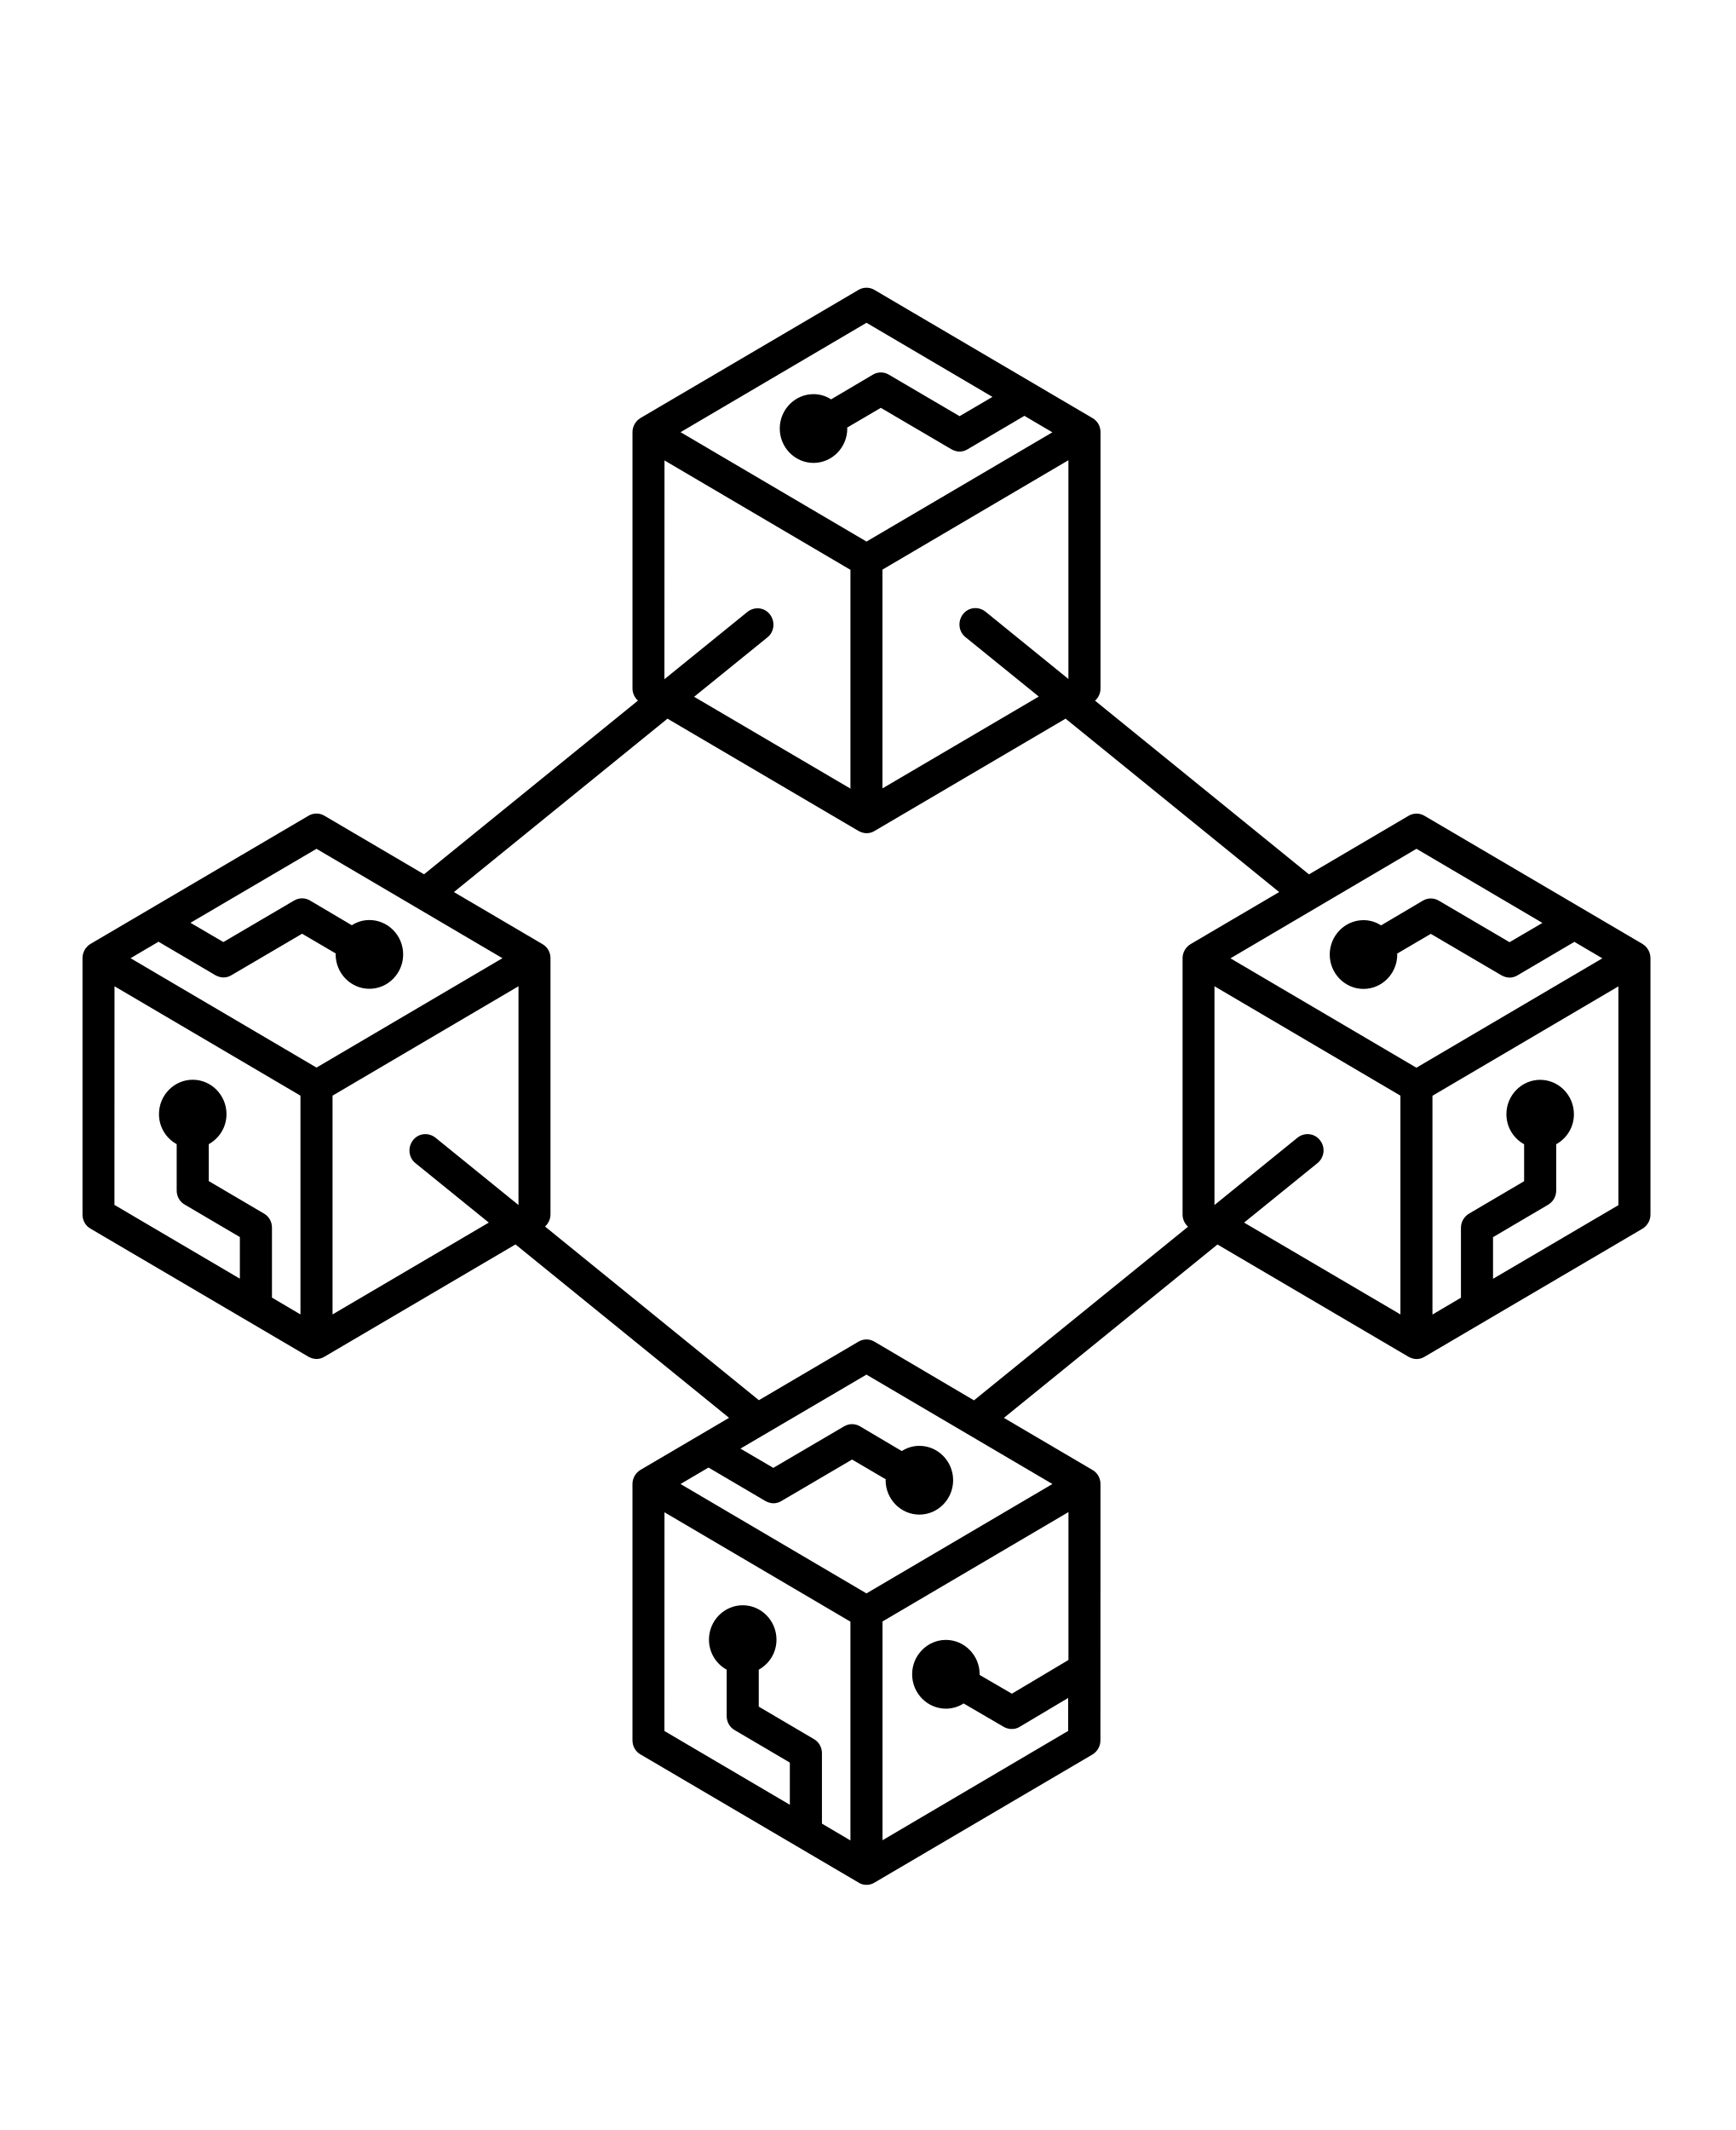
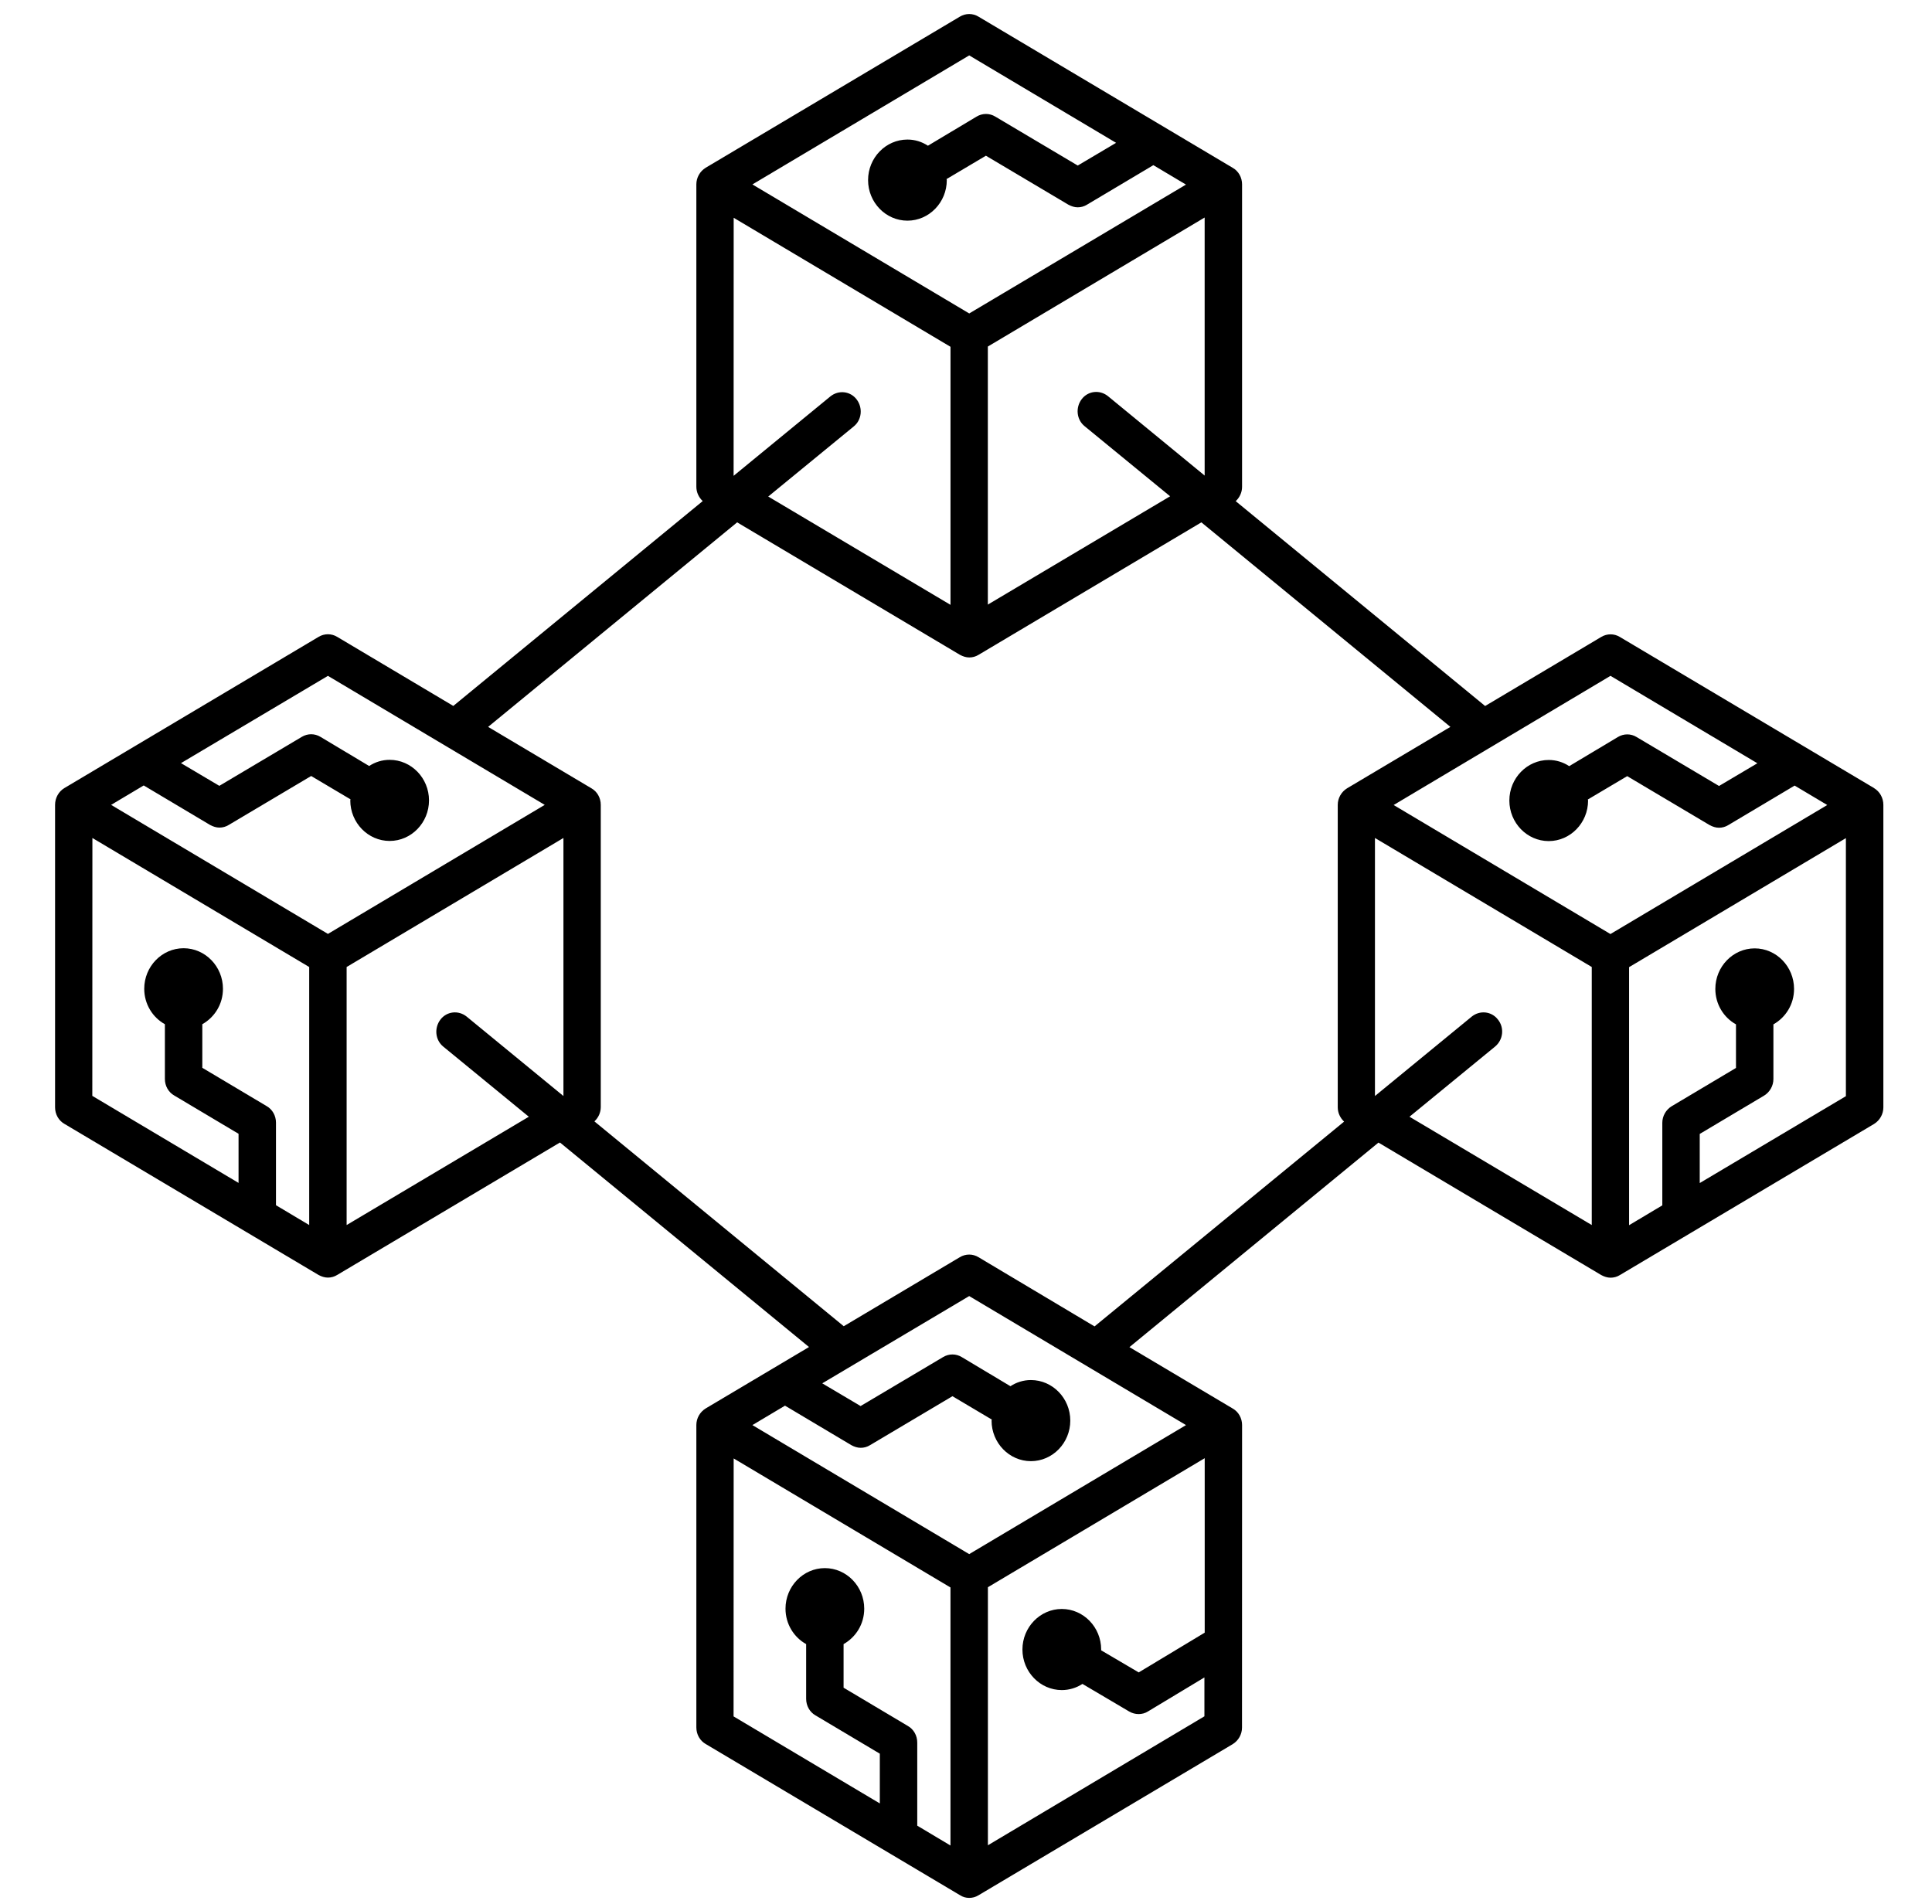
- <svg xmlns="http://www.w3.org/2000/svg" version="1.1" viewBox="-5.0 -10.0 110.0 135.0" id="svg8">
+ <svg xmlns="http://www.w3.org/2000/svg" version="1.1" viewBox="-5 -10 137 135" id="svg8" width="137" height="135">
  <defs id="defs12" />
-   <path d="M 99.125,49.827 85.307,41.708 c -0.312,-0.189 -0.701,-0.189 -1.017,0 L 77.981,45.418 64.42,34.41 c 0.215,-0.198 0.346,-0.473 0.346,-0.769 V 17.389 c 0,-0.374 -0.194,-0.713 -0.506,-0.89 L 50.437,8.376 c -0.312,-0.189 -0.701,-0.189 -1.017,0 L 35.602,16.495 c -0.312,0.189 -0.506,0.529 -0.506,0.89 v 16.251 c 0,0.297 0.131,0.572 0.346,0.769 L 21.881,45.413 15.571,41.704 c -0.312,-0.189 -0.701,-0.189 -1.017,0 L 0.736,49.827 c -0.312,0.185 -0.506,0.529 -0.506,0.903 v 16.251 c 0,0.374 0.194,0.713 0.506,0.89 L 14.554,75.99 c 0.16,0.086 0.333,0.142 0.506,0.142 0.173,0 0.346,-0.043 0.506,-0.142 l 12.113,-7.118 13.539,10.99 -5.617,3.301 c -0.312,0.189 -0.506,0.529 -0.506,0.89 v 16.251 c 0,0.374 0.194,0.713 0.506,0.89 l 13.818,8.119 c 0.165,0.107 0.338,0.15 0.511,0.15 0.173,0 0.346,-0.043 0.506,-0.142 l 13.818,-8.119 c 0.312,-0.189 0.506,-0.529 0.506,-0.89 l 0.004,-16.255 c 0,-0.374 -0.194,-0.713 -0.506,-0.89 l -5.617,-3.301 13.539,-10.99 12.113,7.118 c 0.16,0.086 0.333,0.142 0.506,0.142 0.173,0 0.346,-0.043 0.506,-0.142 l 13.818,-8.119 c 0.312,-0.189 0.506,-0.529 0.506,-0.89 V 50.732 c 0,-0.374 -0.194,-0.718 -0.506,-0.903 z m -14.329,-6.03 7.985,4.698 -2.085,1.221 -4.482,-2.63 c -0.312,-0.189 -0.701,-0.189 -1.017,0 l -2.646,1.565 c -0.325,-0.211 -0.701,-0.331 -1.114,-0.331 -1.177,0 -2.14,0.98 -2.14,2.179 0,1.199 0.962,2.179 2.14,2.179 1.178,0 2.14,-0.98 2.14,-2.179 0,-0.021 -0.013,-0.043 -0.013,-0.056 l 2.14,-1.255 4.482,2.63 c 0.16,0.086 0.333,0.142 0.506,0.142 0.173,0 0.346,-0.043 0.506,-0.142 l 3.608,-2.123 1.773,1.044 -11.788,6.933 -11.788,-6.933 z M 57.473,28.767 c -0.443,-0.352 -1.08,-0.288 -1.427,0.163 -0.346,0.451 -0.283,1.1 0.16,1.453 l 4.647,3.765 -9.91,5.82 V 26.102 l 11.788,-6.933 v 13.866 z m -7.542,-3.245 z m 0,-15.064 7.985,4.698 -2.085,1.221 -4.482,-2.63 c -0.312,-0.189 -0.701,-0.189 -1.017,0 l -2.646,1.565 c -0.325,-0.211 -0.701,-0.331 -1.114,-0.331 -1.177,0 -2.14,0.98 -2.14,2.179 0,1.199 0.962,2.179 2.14,2.179 1.178,0 2.14,-0.98 2.14,-2.179 0,-0.021 -0.013,-0.043 -0.013,-0.056 l 2.14,-1.255 4.482,2.63 c 0.16,0.086 0.333,0.142 0.506,0.142 0.173,0 0.346,-0.043 0.506,-0.142 l 3.608,-2.123 1.773,1.044 -11.783,6.924 -11.788,-6.933 z m -12.806,8.725 11.788,6.933 v 13.866 l -9.91,-5.82 4.647,-3.765 c 0.443,-0.352 0.506,-1.001 0.16,-1.453 -0.346,-0.451 -0.983,-0.516 -1.427,-0.163 l -5.263,4.268 z m -22.061,24.615 11.788,6.933 -11.788,6.933 -11.788,-6.933 1.773,-1.044 3.608,2.123 c 0.16,0.086 0.333,0.142 0.506,0.142 0.173,0 0.346,-0.043 0.506,-0.142 l 4.482,-2.63 2.14,1.255 c 0,0.021 -0.013,0.043 -0.013,0.056 0,1.199 0.962,2.179 2.14,2.179 1.177,0 2.14,-0.98 2.14,-2.179 0,-1.199 -0.962,-2.179 -2.14,-2.179 -0.409,0 -0.789,0.12 -1.114,0.331 l -2.646,-1.565 c -0.312,-0.189 -0.701,-0.189 -1.017,0 L 9.16,49.708 7.075,48.487 Z M 2.259,52.51 14.047,59.443 v 13.866 l -1.806,-1.066 v -4.436 c 0,-0.374 -0.194,-0.713 -0.506,-0.89 L 8.235,64.859 v -2.342 c 0.671,-0.374 1.123,-1.079 1.123,-1.904 0,-1.199 -0.962,-2.179 -2.14,-2.179 -1.178,0 -2.14,0.98 -2.14,2.179 0,0.825 0.456,1.539 1.123,1.904 V 65.456 c 0,0.374 0.194,0.713 0.506,0.89 l 3.499,2.059 v 2.639 L 2.255,66.367 Z M 16.081,73.308 V 59.442 l 11.788,-6.933 V 66.375 L 22.606,62.107 C 22.163,61.755 21.526,61.819 21.179,62.27 c -0.346,0.451 -0.283,1.1 0.16,1.453 l 4.647,3.765 z m 45.636,10.749 -11.788,6.933 -11.788,-6.933 1.773,-1.044 3.608,2.123 c 0.16,0.086 0.333,0.142 0.506,0.142 0.173,0 0.346,-0.043 0.506,-0.142 l 4.482,-2.63 2.14,1.255 c 0,0.021 -0.013,0.043 -0.013,0.056 0,1.199 0.962,2.179 2.14,2.179 1.177,0 2.14,-0.98 2.14,-2.179 0,-1.199 -0.962,-2.179 -2.14,-2.179 -0.409,0 -0.789,0.12 -1.114,0.331 l -2.646,-1.565 c -0.312,-0.189 -0.701,-0.189 -1.017,0 l -4.482,2.63 -2.085,-1.221 7.989,-4.689 z m -24.593,1.792 11.788,6.933 v 13.866 l -1.806,-1.066 v -4.466 c 0,-0.374 -0.194,-0.713 -0.506,-0.89 l -3.499,-2.059 v -2.342 c 0.671,-0.374 1.123,-1.079 1.123,-1.904 0,-1.199 -0.962,-2.179 -2.14,-2.179 -1.177,0 -2.14,0.98 -2.14,2.179 0,0.825 0.456,1.539 1.123,1.904 v 2.94 c 0,0.374 0.194,0.713 0.506,0.89 l 3.499,2.059 v 2.673 L 37.12,99.711 Z M 50.946,106.635 V 92.769 l 11.788,-6.933 v 9.374 L 59.147,97.347 57.104,96.16 v -0.043 c 0,-1.199 -0.962,-2.179 -2.14,-2.179 -1.178,0 -2.14,0.98 -2.14,2.179 0,1.199 0.962,2.179 2.14,2.179 0.409,0 0.798,-0.12 1.123,-0.331 l 2.549,1.487 c 0.152,0.086 0.325,0.133 0.506,0.133 0.173,0 0.355,-0.043 0.506,-0.142 l 3.068,-1.827 v 2.089 z M 50.436,75.036 c -0.312,-0.189 -0.701,-0.189 -1.017,0 L 43.109,78.745 29.552,67.738 c 0.215,-0.198 0.346,-0.473 0.346,-0.769 V 50.73 c 0,-0.374 -0.194,-0.713 -0.506,-0.89 l -5.617,-3.301 13.539,-10.99 12.113,7.118 c 0.16,0.086 0.333,0.142 0.506,0.142 0.173,0 0.346,-0.043 0.506,-0.142 l 12.113,-7.118 13.539,10.99 -5.617,3.301 c -0.312,0.189 -0.506,0.529 -0.506,0.89 v 16.251 c 0,0.297 0.131,0.572 0.346,0.769 L 56.744,78.754 Z m 28.244,-12.766 c -0.346,-0.451 -0.983,-0.516 -1.427,-0.163 l -5.263,4.268 V 52.509 l 11.788,6.933 v 13.866 l -9.91,-5.82 4.647,-3.765 c 0.447,-0.361 0.523,-1.01 0.165,-1.453 z m 10.969,8.781 v -2.639 l 3.499,-2.059 c 0.312,-0.189 0.506,-0.529 0.506,-0.89 v -2.94 c 0.671,-0.374 1.123,-1.079 1.123,-1.904 0,-1.199 -0.962,-2.179 -2.14,-2.179 -1.178,0 -2.14,0.98 -2.14,2.179 0,0.825 0.456,1.539 1.123,1.904 v 2.342 l -3.499,2.059 c -0.312,0.189 -0.506,0.529 -0.506,0.89 v 4.436 l -1.806,1.066 V 59.45 l 11.788,-6.933 v 13.866 z" fill-rule="evenodd" id="path2" style="stroke-width:1.09" />
+   <path d="M 127.891,45.888 109.868,35.173 c -0.407,-0.25 -0.914,-0.25 -1.327,0 l -8.229,4.895 -17.687,-14.527 c 0.281,-0.261 0.451,-0.624 0.451,-1.015 V 3.077 c 0,-0.493 -0.253,-0.942 -0.661,-1.174 L 64.389,-8.818 c -0.407,-0.25 -0.914,-0.25 -1.327,0 L 45.04,1.897 C 44.633,2.147 44.379,2.595 44.379,3.071 V 24.52 c 0,0.391 0.171,0.754 0.451,1.015 L 27.144,40.063 18.915,35.167 c -0.407,-0.25 -0.914,-0.25 -1.327,0 L -0.434,45.888 C -0.841,46.132 -1.095,46.586 -1.095,47.079 v 21.448 c 0,0.493 0.253,0.942 0.661,1.174 L 17.588,80.417 c 0.209,0.113 0.435,0.187 0.661,0.187 0.226,0 0.451,-0.057 0.661,-0.187 l 15.798,-9.394 17.659,14.505 -7.327,4.356 c -0.407,0.25 -0.661,0.698 -0.661,1.174 v 21.448 c 0,0.493 0.253,0.942 0.661,1.174 l 18.022,10.715 c 0.215,0.142 0.44,0.199 0.666,0.199 0.226,0 0.451,-0.057 0.661,-0.187 l 18.022,-10.715 c 0.407,-0.25 0.661,-0.698 0.661,-1.174 l 0.005,-21.453 c 0,-0.493 -0.253,-0.942 -0.661,-1.174 l -7.327,-4.356 17.659,-14.505 15.798,9.394 c 0.209,0.113 0.435,0.187 0.661,0.187 0.226,0 0.451,-0.057 0.661,-0.187 l 18.022,-10.715 c 0.407,-0.25 0.661,-0.698 0.661,-1.174 V 47.082 c 0,-0.494 -0.253,-0.947 -0.661,-1.191 z m -18.689,-7.959 10.415,6.2 -2.719,1.611 -5.846,-3.472 c -0.407,-0.25 -0.914,-0.25 -1.327,0 l -3.451,2.065 c -0.424,-0.278 -0.914,-0.437 -1.453,-0.437 -1.536,0 -2.791,1.293 -2.791,2.876 0,1.583 1.255,2.876 2.791,2.876 1.536,0 2.791,-1.293 2.791,-2.876 0,-0.028 -0.017,-0.057 -0.017,-0.074 l 2.791,-1.656 5.846,3.472 c 0.209,0.113 0.435,0.187 0.661,0.187 0.226,0 0.451,-0.057 0.661,-0.187 l 4.706,-2.802 2.312,1.378 -15.374,9.15 -15.374,-9.15 z M 73.565,18.093 c -0.578,-0.465 -1.409,-0.38 -1.861,0.216 -0.451,0.596 -0.369,1.452 0.209,1.917 l 6.061,4.969 -12.925,7.681 V 14.576 L 80.423,5.426 V 23.726 Z m -9.837,-4.283 z m 0,-19.881 L 74.143,0.129 71.424,1.74 65.578,-1.731 c -0.407,-0.25 -0.914,-0.25 -1.327,0 l -3.451,2.065 c -0.424,-0.278 -0.914,-0.437 -1.453,-0.437 -1.536,0 -2.791,1.293 -2.791,2.876 0,1.583 1.255,2.876 2.791,2.876 1.536,0 2.791,-1.293 2.791,-2.876 0,-0.028 -0.017,-0.057 -0.017,-0.074 l 2.791,-1.656 5.846,3.472 c 0.209,0.113 0.435,0.187 0.661,0.187 0.226,0 0.451,-0.057 0.661,-0.187 l 4.706,-2.802 2.312,1.378 -15.369,9.138 L 48.354,3.079 Z M 47.026,5.444 62.401,14.594 v 18.3 l -12.925,-7.681 6.061,-4.969 c 0.578,-0.465 0.661,-1.322 0.209,-1.917 -0.451,-0.596 -1.283,-0.681 -1.861,-0.216 l -6.864,5.633 z M 18.254,37.93 33.628,47.08 18.254,56.23 2.879,47.08 l 2.312,-1.378 4.706,2.802 c 0.209,0.113 0.435,0.187 0.661,0.187 0.226,0 0.451,-0.057 0.661,-0.187 l 5.846,-3.472 2.791,1.656 c 0,0.028 -0.017,0.057 -0.017,0.074 0,1.583 1.255,2.876 2.791,2.876 1.536,0 2.791,-1.293 2.791,-2.876 0,-1.583 -1.255,-2.876 -2.791,-2.876 -0.534,0 -1.029,0.159 -1.453,0.437 l -3.451,-2.065 c -0.407,-0.25 -0.914,-0.25 -1.327,0 L 10.553,45.73 7.834,44.119 Z M 1.552,49.428 16.926,58.578 V 76.878 L 14.57,75.471 v -5.854 c 0,-0.493 -0.253,-0.942 -0.661,-1.174 L 9.346,65.726 v -3.091 c 0.875,-0.494 1.464,-1.424 1.464,-2.513 0,-1.583 -1.255,-2.876 -2.791,-2.876 -1.536,0 -2.791,1.293 -2.791,2.876 0,1.089 0.595,2.031 1.464,2.513 v 3.88 c 0,0.493 0.253,0.942 0.661,1.174 l 4.563,2.717 v 3.483 L 1.546,67.717 Z M 19.58,76.877 v -18.3 l 15.374,-9.15 v 18.3 l -6.864,-5.633 c -0.578,-0.465 -1.409,-0.38 -1.861,0.216 -0.451,0.596 -0.369,1.452 0.209,1.917 l 6.061,4.969 z m 59.521,14.187 -15.374,9.15 -15.374,-9.15 2.312,-1.378 4.706,2.802 c 0.209,0.113 0.435,0.187 0.661,0.187 0.226,0 0.451,-0.057 0.661,-0.187 l 5.846,-3.472 2.791,1.656 c 0,0.028 -0.017,0.057 -0.017,0.074 0,1.583 1.255,2.876 2.791,2.876 1.536,0 2.791,-1.293 2.791,-2.876 0,-1.583 -1.255,-2.876 -2.791,-2.876 -0.534,0 -1.029,0.159 -1.453,0.437 l -3.451,-2.065 c -0.407,-0.25 -0.914,-0.25 -1.327,0 L 56.026,89.714 53.307,88.103 63.727,81.914 Z m -32.076,2.365 15.374,9.15 v 18.3 l -2.356,-1.407 v -5.894 c 0,-0.494 -0.253,-0.942 -0.661,-1.174 l -4.563,-2.717 v -3.091 c 0.875,-0.493 1.464,-1.424 1.464,-2.513 0,-1.583 -1.255,-2.876 -2.791,-2.876 -1.536,0 -2.791,1.293 -2.791,2.876 0,1.089 0.595,2.031 1.464,2.513 v 3.88 c 0,0.493 0.253,0.942 0.661,1.174 l 4.563,2.717 v 3.528 l -10.371,-6.172 z m 18.028,27.433 v -18.3 l 15.374,-9.15 v 12.372 l -4.679,2.819 -2.664,-1.566 v -0.057 c 0,-1.583 -1.255,-2.876 -2.791,-2.876 -1.536,0 -2.791,1.293 -2.791,2.876 0,1.583 1.255,2.876 2.791,2.876 0.534,0 1.04,-0.159 1.464,-0.437 l 3.325,1.963 c 0.198,0.113 0.424,0.176 0.661,0.176 0.226,0 0.462,-0.057 0.661,-0.187 l 4.002,-2.411 v 2.757 z M 64.387,79.158 c -0.407,-0.25 -0.914,-0.25 -1.327,0 L 54.831,84.053 37.15,69.526 c 0.281,-0.261 0.451,-0.624 0.451,-1.015 V 47.079 c 0,-0.493 -0.253,-0.942 -0.661,-1.174 l -7.327,-4.356 17.659,-14.505 15.798,9.394 c 0.209,0.113 0.435,0.187 0.661,0.187 0.226,0 0.451,-0.057 0.661,-0.187 l 15.798,-9.394 17.659,14.505 -7.327,4.356 c -0.407,0.25 -0.661,0.698 -0.661,1.174 v 21.448 c 0,0.391 0.171,0.754 0.451,1.015 L 72.615,84.065 Z M 101.224,62.31 c -0.451,-0.596 -1.283,-0.681 -1.861,-0.216 l -6.864,5.633 V 49.427 l 15.374,9.15 v 18.3 l -12.925,-7.681 6.061,-4.969 c 0.583,-0.476 0.683,-1.333 0.215,-1.917 z m 14.306,11.589 v -3.483 l 4.563,-2.717 c 0.407,-0.25 0.661,-0.698 0.661,-1.174 v -3.88 c 0.875,-0.493 1.464,-1.424 1.464,-2.513 0,-1.583 -1.255,-2.876 -2.791,-2.876 -1.536,0 -2.791,1.293 -2.791,2.876 0,1.089 0.595,2.031 1.464,2.513 v 3.091 l -4.563,2.717 c -0.407,0.25 -0.661,0.698 -0.661,1.174 v 5.854 l -2.356,1.407 V 58.588 l 15.374,-9.15 v 18.3 z" fill-rule="evenodd" id="path2" style="stroke-width:1.431" />
</svg>
